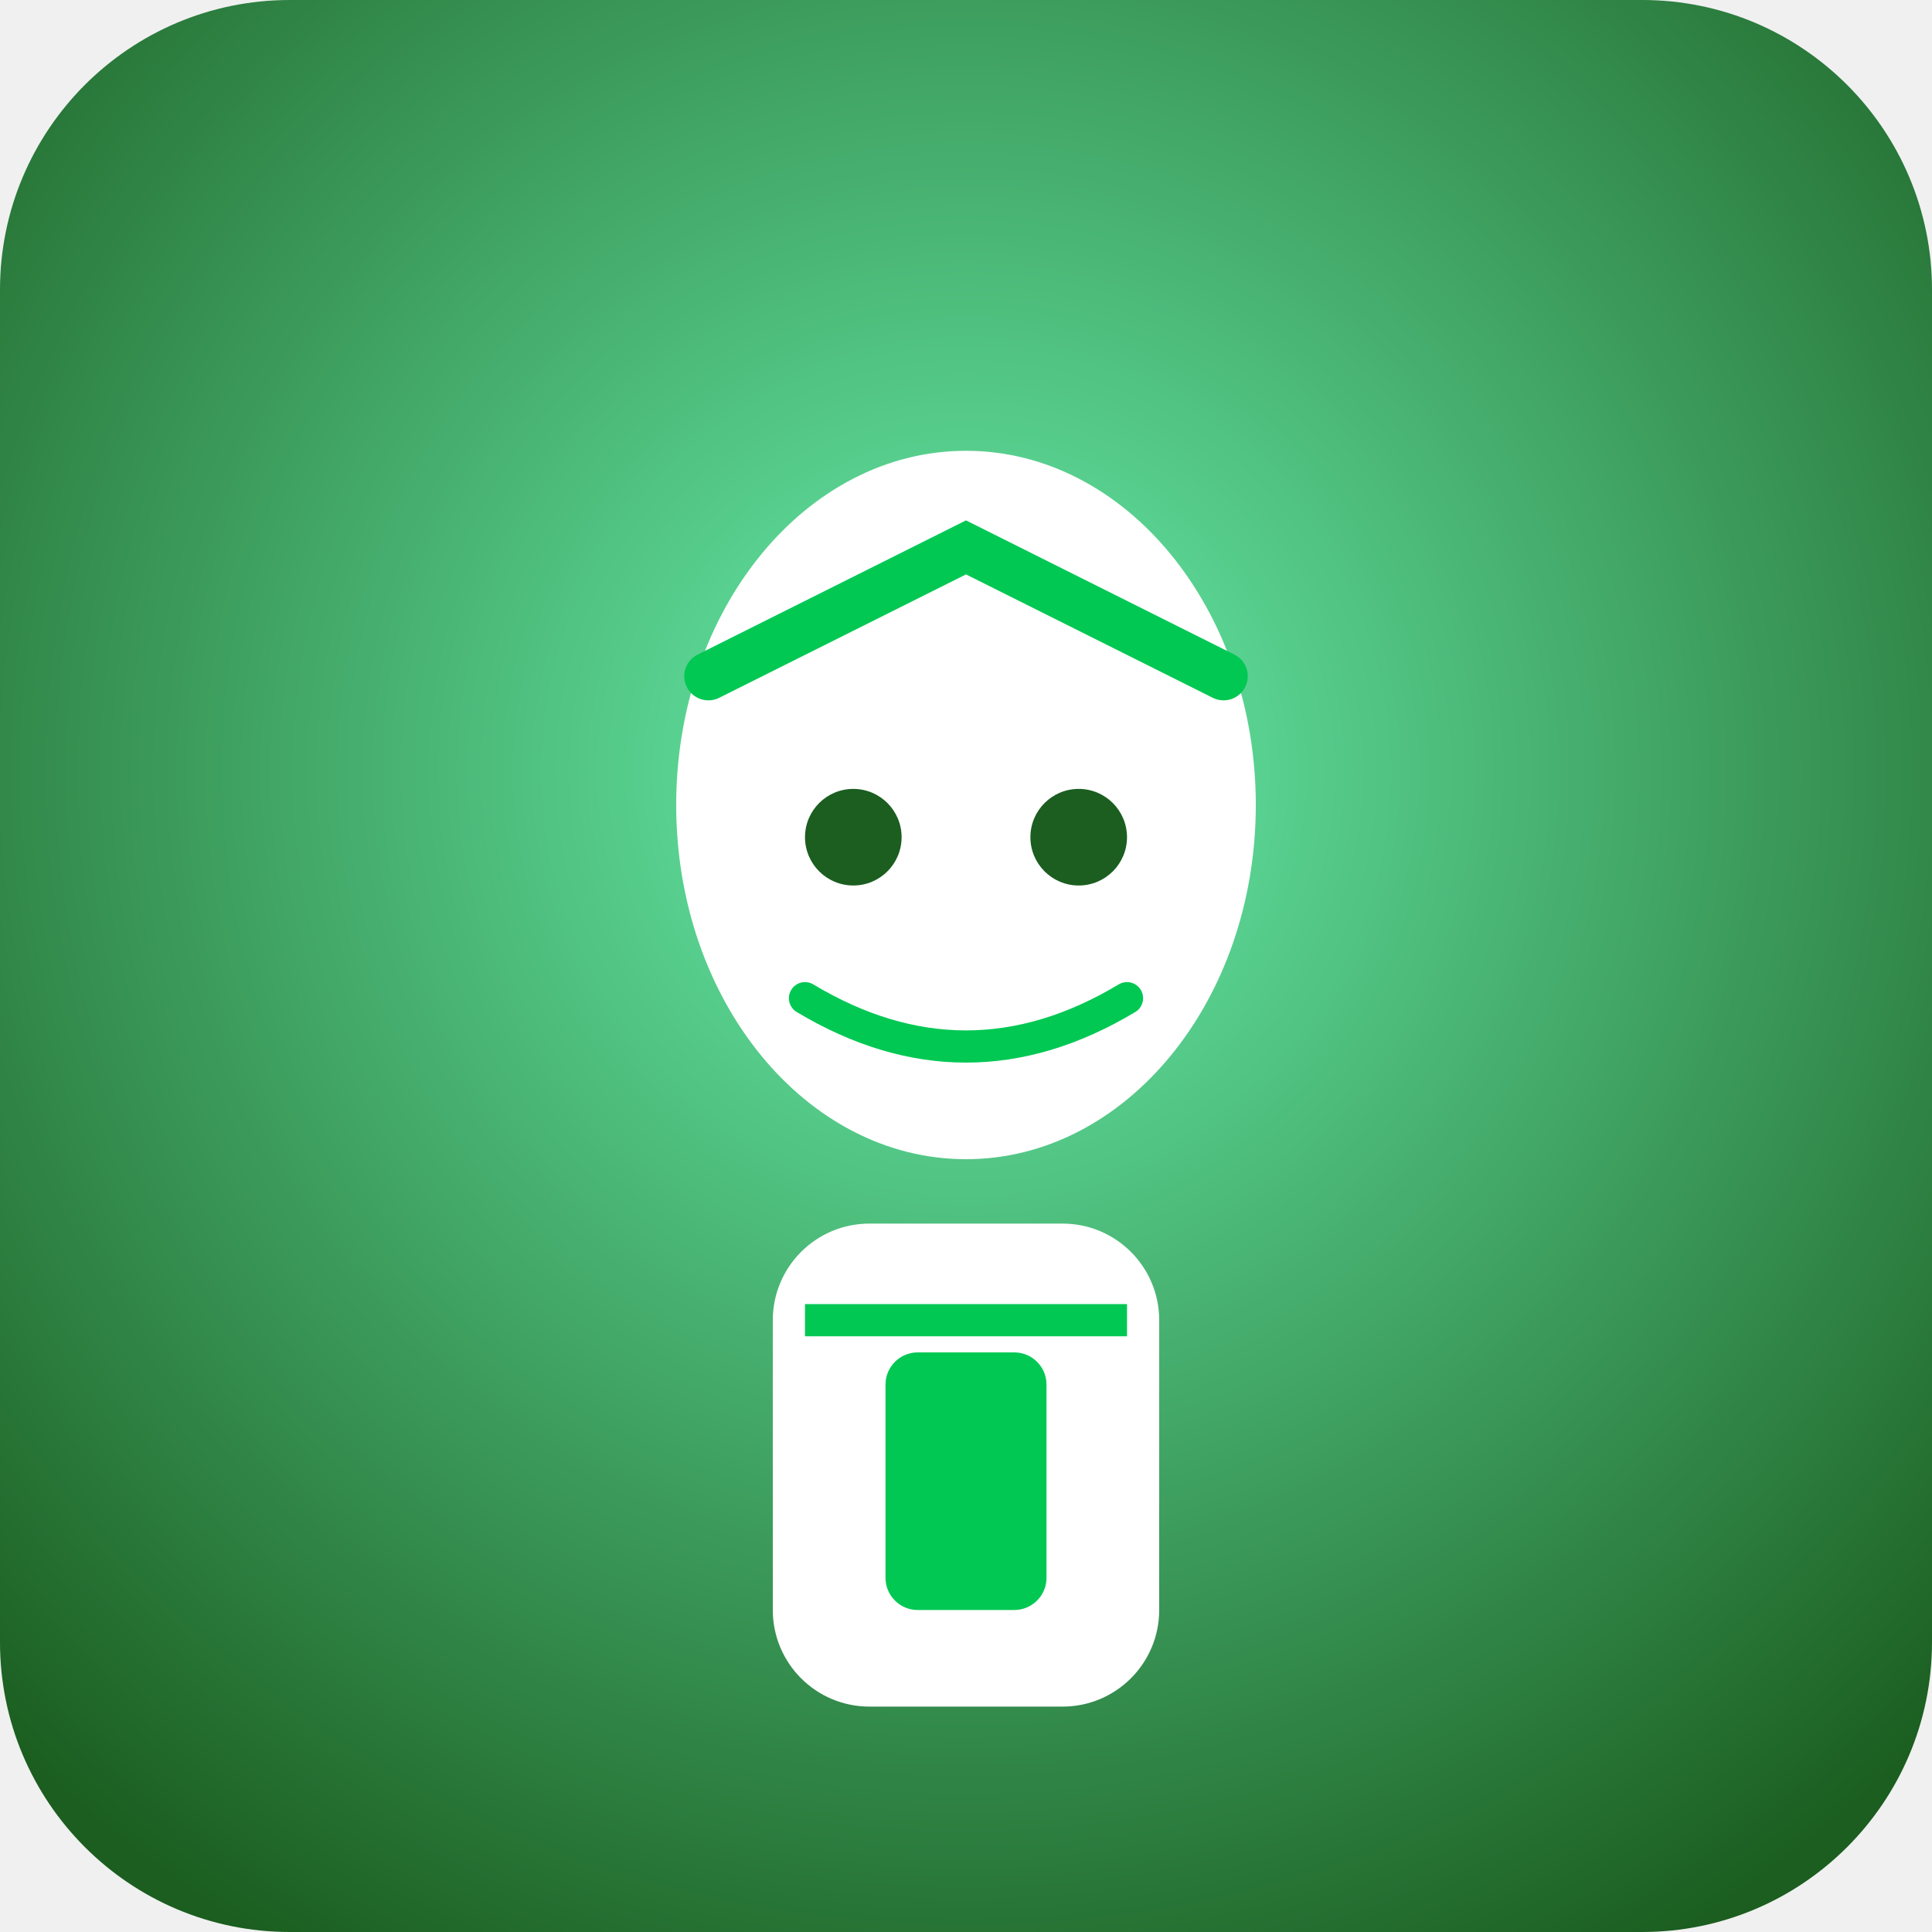
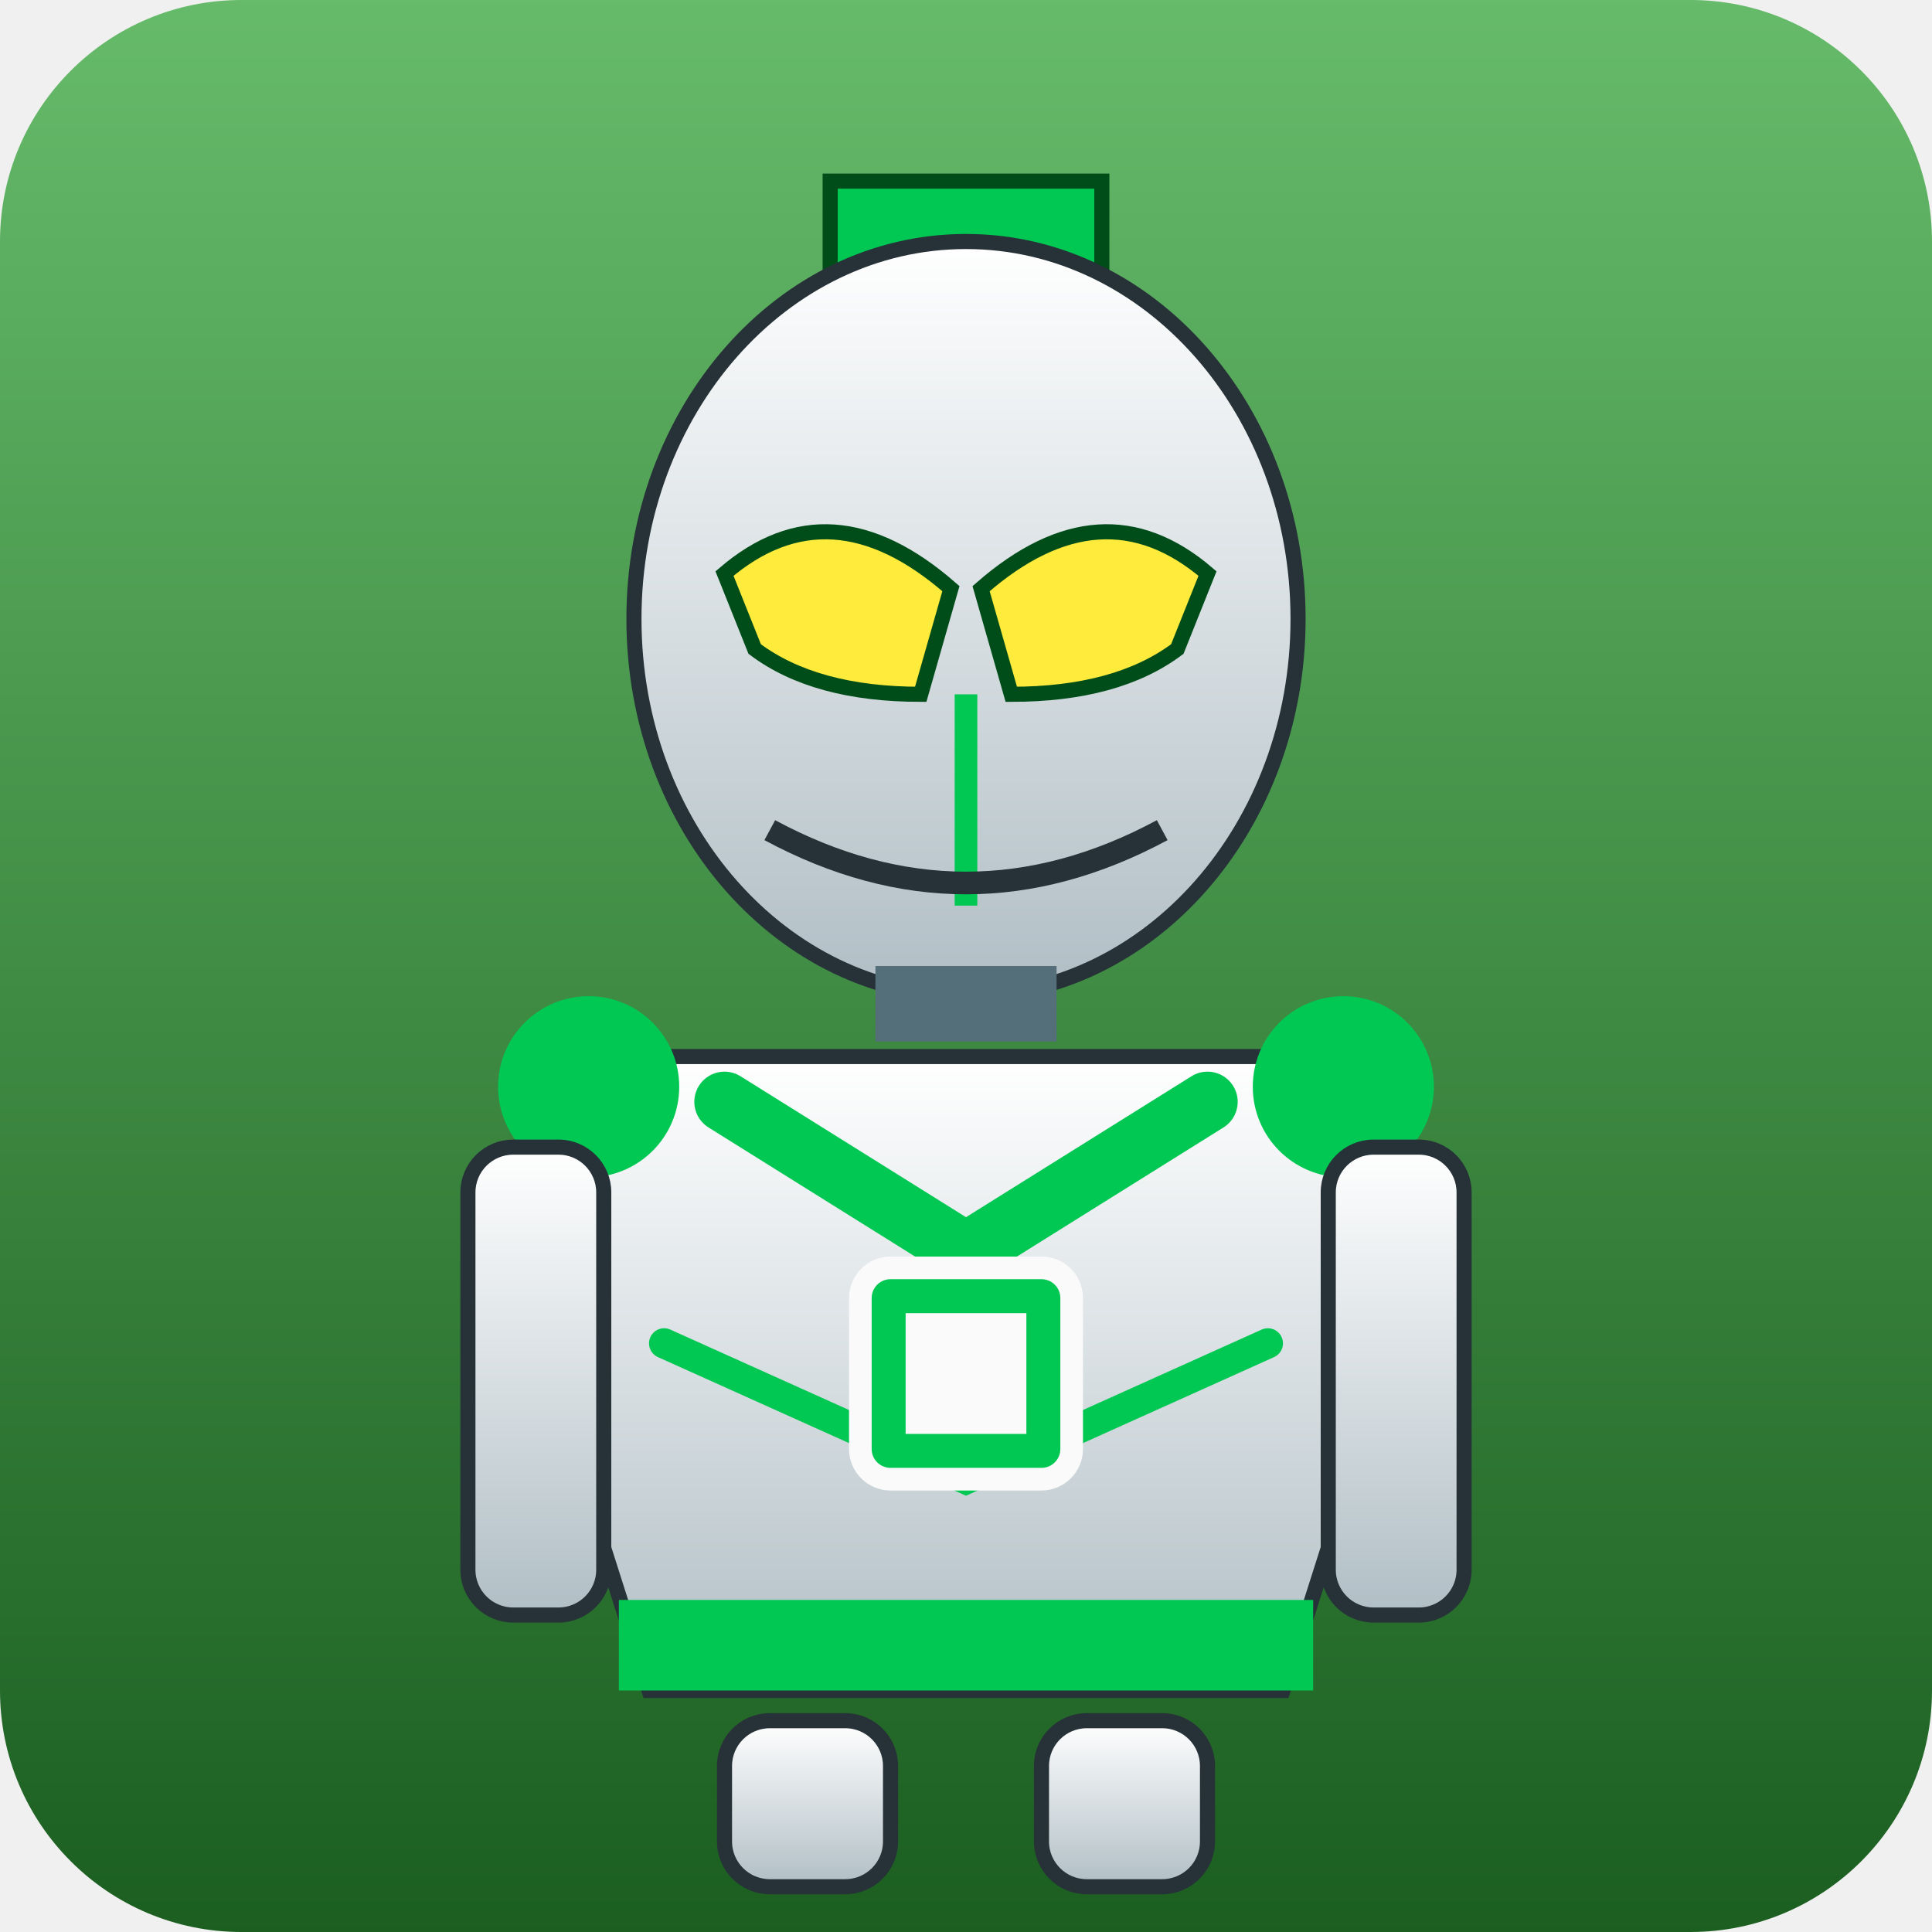
- <svg xmlns="http://www.w3.org/2000/svg" viewBox="0 0 120 120" fill="none">
+ <svg xmlns="http://www.w3.org/2000/svg" viewBox="0 0 256 256" fill="none">
  <defs>
-     <radialGradient id="deckerBg" cx="50%" cy="40%" r="70%">
-       <stop offset="0%" stop-color="#69f0ae" />
+     <linearGradient id="deckerBg" x1="0%" y1="0%" x2="0%" y2="100%">
+       <stop offset="0%" stop-color="#66bb6a" />
      <stop offset="100%" stop-color="#1b5e20" />
-     </radialGradient>
+     </linearGradient>
+     <linearGradient id="deckerSilver" x1="0%" y1="0%" x2="0%" y2="100%">
+       <stop offset="0%" stop-color="#ffffff" />
+       <stop offset="100%" stop-color="#b0bec5" />
+     </linearGradient>
  </defs>
-   <rect width="120" height="120" rx="18" fill="url(#deckerBg)" />
-   <ellipse cx="60" cy="50" rx="18" ry="22" fill="#ffffff" />
-   <path d="M44 42 L60 34 L76 42" stroke="#00c853" stroke-width="3" fill="none" stroke-linecap="round" />
-   <circle cx="53" cy="52" r="3" fill="#1b5e20" />
-   <circle cx="67" cy="52" r="3" fill="#1b5e20" />
-   <path d="M50 62 Q60 68 70 62" stroke="#00c853" stroke-width="2" fill="none" stroke-linecap="round" />
-   <rect x="48" y="76" width="24" height="30" rx="6" fill="#ffffff" />
-   <rect x="55" y="84" width="10" height="16" rx="2" fill="#00c853" />
-   <path d="M50 82 L70 82" stroke="#00c853" stroke-width="2" />
+   <rect width="256" height="256" rx="32" fill="url(#deckerBg)" />
+   <path d="M110 24 L146 24 L146 48 L128 58 L110 48 Z" fill="#00c853" stroke="#004d1a" stroke-width="2" />
+   <text x="128" y="46" text-anchor="middle" font-size="18" font-weight="900" fill="#fafafa" font-family="Arial">D</text>
+   <ellipse cx="128" cy="82" rx="44" ry="50" fill="url(#deckerSilver)" stroke="#263238" stroke-width="2" />
+   <path d="M96 76 Q110 64 126 78 L122 92 Q108 92 100 86 Z" fill="#ffeb3b" stroke="#004d1a" stroke-width="2" />
+   <path d="M160 76 Q146 64 130 78 L134 92 Q148 92 156 86 Z" fill="#ffeb3b" stroke="#004d1a" stroke-width="2" />
+   <path d="M128 92 L128 120" stroke="#00c853" stroke-width="3" />
+   <path d="M102 110 Q128 124 154 110" stroke="#263238" stroke-width="3" fill="none" />
+   <rect x="116" y="128" width="24" height="10" fill="#546e7a" />
+   <path d="M80 140 L176 140 L184 180 L170 224 L86 224 L72 180 Z" fill="url(#deckerSilver)" stroke="#263238" stroke-width="2" />
+   <path d="M96 146 L128 166 L160 146" stroke="#00c853" stroke-width="8" fill="none" stroke-linecap="round" />
+   <path d="M88 178 L128 196 L168 178" stroke="#00c853" stroke-width="4" fill="none" stroke-linecap="round" />
+   <rect x="114" y="168" width="28" height="28" rx="4" fill="#00c853" stroke="#fafafa" stroke-width="3" />
+   <rect x="120" y="174" width="16" height="16" fill="#fafafa" />
+   <rect x="82" y="212" width="92" height="12" fill="#00c853" />
+   <circle cx="78" cy="144" r="12" fill="#00c853" />
+   <circle cx="178" cy="144" r="12" fill="#00c853" />
+   <rect x="62" y="152" width="18" height="62" rx="6" fill="url(#deckerSilver)" stroke="#263238" stroke-width="2" />
+   <rect x="176" y="152" width="18" height="62" rx="6" fill="url(#deckerSilver)" stroke="#263238" stroke-width="2" />
+   <rect x="96" y="228" width="22" height="22" rx="6" fill="url(#deckerSilver)" stroke="#263238" stroke-width="2" />
+   <rect x="138" y="228" width="22" height="22" rx="6" fill="url(#deckerSilver)" stroke="#263238" stroke-width="2" />
</svg>
